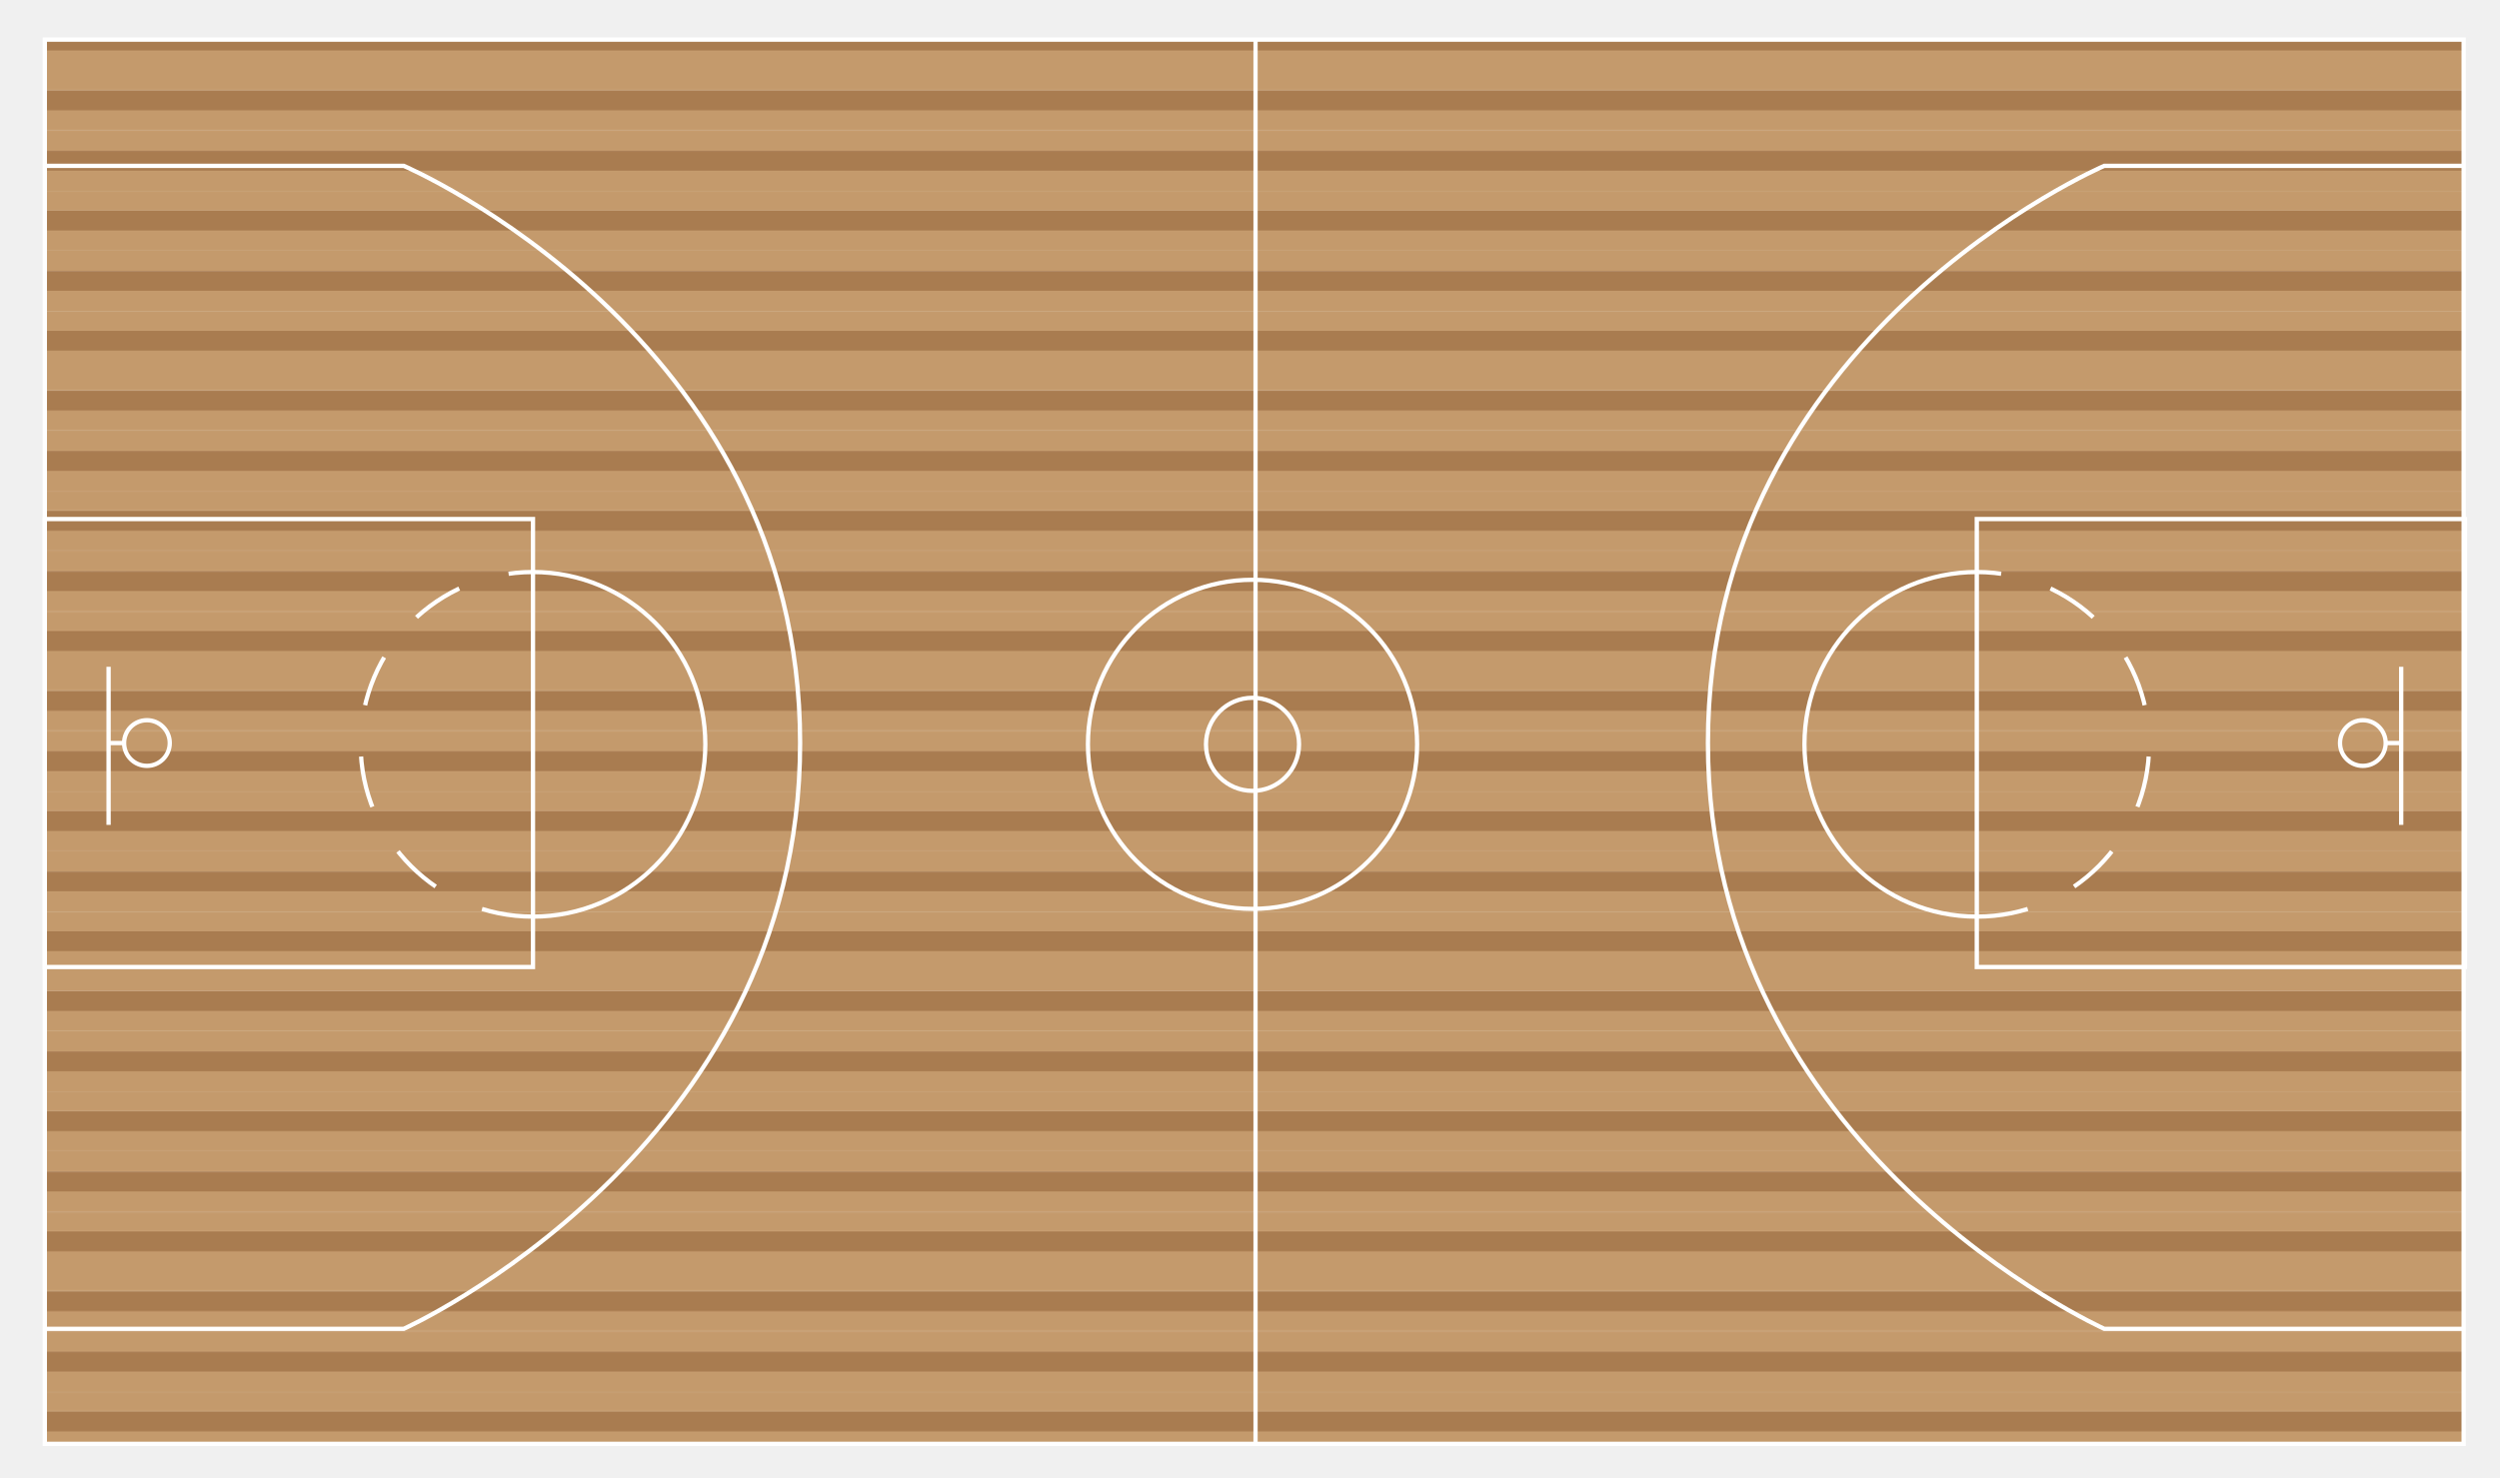
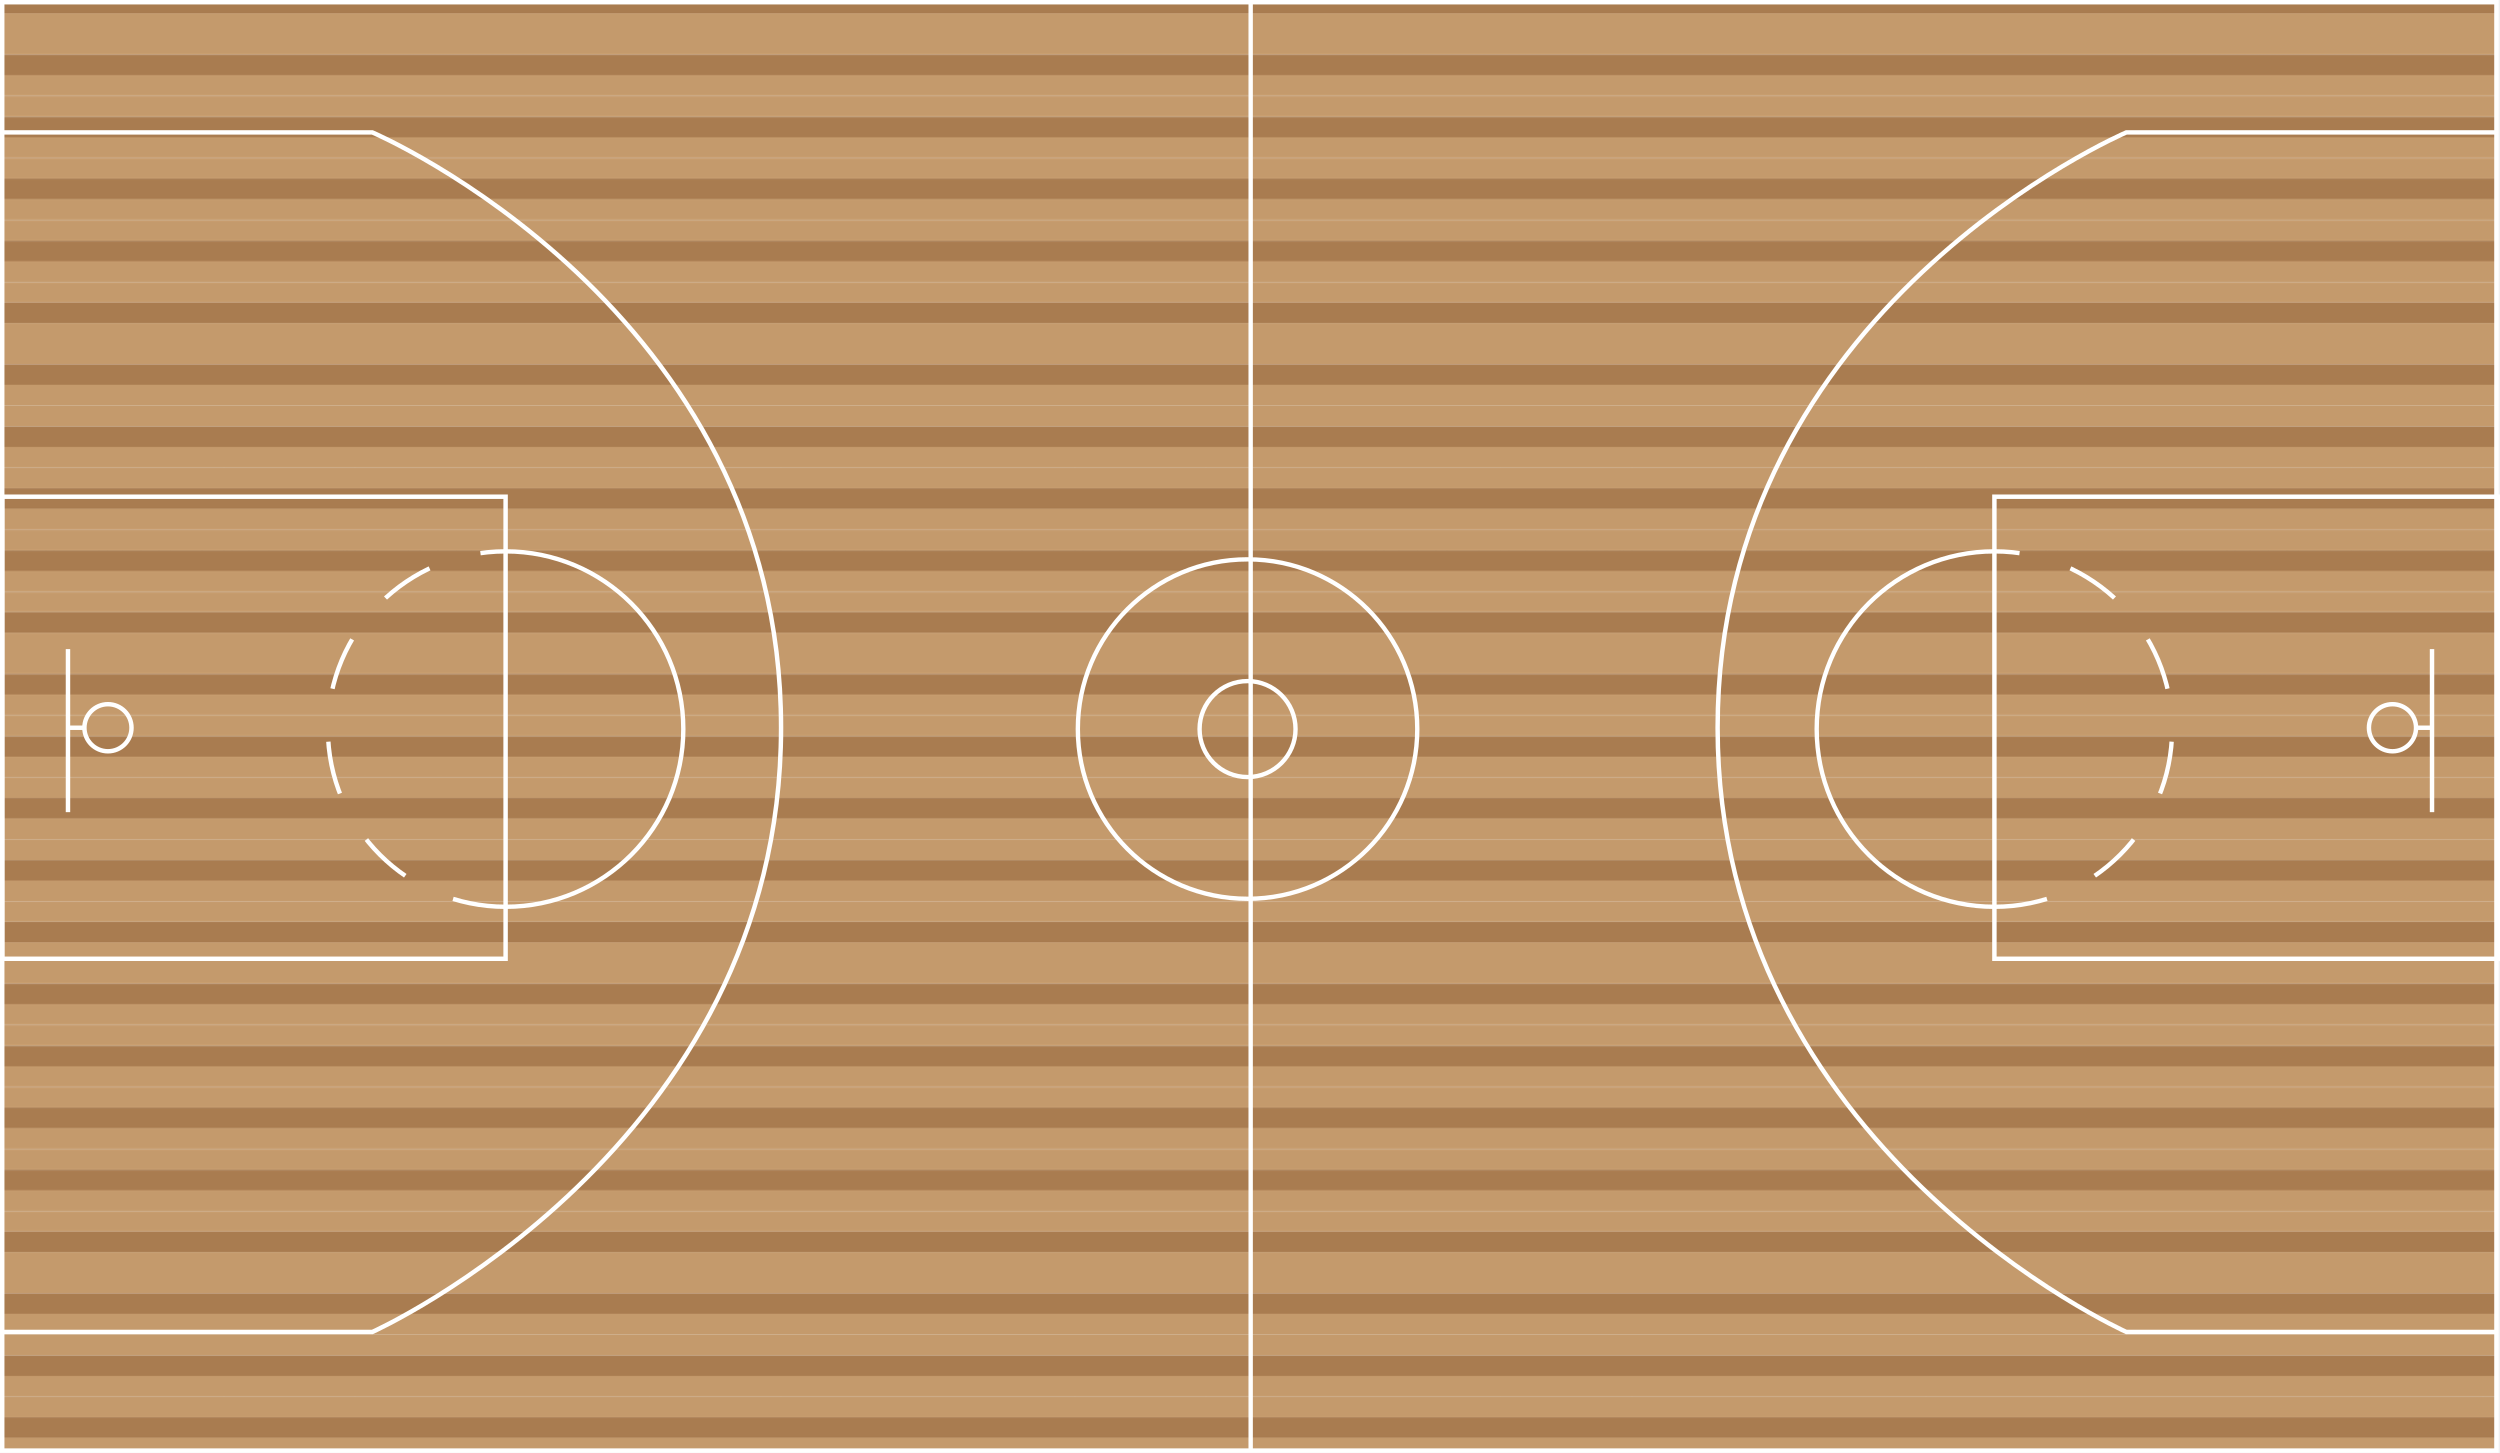
- <svg xmlns="http://www.w3.org/2000/svg" version="1.1" id="Layer_1" x="0px" y="0px" viewBox="0 0 580 343" style="enable-background:new 0 0 580 343;" xml:space="preserve">
+ <svg xmlns="http://www.w3.org/2000/svg" version="1.1" id="Layer_1" x="0px" y="0px" viewBox="0 0 562.7 327" style="enable-background:new 0 0 562.7 327;" xml:space="preserve">
  <style type="text/css">
	.st0{fill:none;}
	.st1{fill:#C49A6C;}
	.st2{fill:#A97C50;}
	.st3{fill:url(#New_Pattern);stroke:#FFFFFF;stroke-miterlimit:10;}
	.st4{fill:none;stroke:#FFFFFF;stroke-miterlimit:10;}
	.st5{fill:none;stroke:#FFFFFF;stroke-width:0.985;stroke-miterlimit:10;}
	.st6{fill:none;stroke:#FFFFFF;stroke-width:0.985;stroke-miterlimit:10;stroke-dasharray:12;}
</style>
-   <pattern x="-77" y="-123" width="92.5" height="69.7" patternUnits="userSpaceOnUse" id="New_Pattern" viewBox="0 -69.7 92.5 69.7" style="overflow:visible;">
+   <pattern x="-86.9" y="-131.7" width="92.5" height="69.7" patternUnits="userSpaceOnUse" id="New_Pattern" viewBox="0 -69.7 92.5 69.7" style="overflow:visible;">
    <g>
      <polygon class="st0" points="0,-69.7 92.5,-69.7 92.5,0 0,0   " />
      <g>
        <polygon class="st1" points="92.5,-9.3 0,-9.3 0,-13.9 92.5,-13.9    " />
        <polygon class="st2" points="92.5,-4.6 0,-4.6 0,-9.3 92.5,-9.3    " />
        <polygon class="st1" points="92.5,0 0,0 0,-4.7 92.5,-4.7    " />
      </g>
      <g>
        <polygon class="st1" points="92.5,-23.2 0,-23.2 0,-27.9 92.5,-27.9    " />
        <polygon class="st2" points="92.5,-18.5 0,-18.5 0,-23.2 92.5,-23.2    " />
        <polygon class="st1" points="92.5,-13.9 0,-13.9 0,-18.6 92.5,-18.6    " />
      </g>
      <g>
        <polygon class="st1" points="92.5,-37.2 0,-37.2 0,-41.8 92.5,-41.8    " />
        <polygon class="st2" points="92.5,-32.5 0,-32.5 0,-37.2 92.5,-37.2    " />
        <polygon class="st1" points="92.5,-27.9 0,-27.9 0,-32.6 92.5,-32.6    " />
      </g>
      <g>
        <polygon class="st1" points="92.5,-51.1 0,-51.1 0,-55.8 92.5,-55.8    " />
        <polygon class="st2" points="92.5,-46.4 0,-46.4 0,-51.1 92.5,-51.1    " />
        <polygon class="st1" points="92.5,-41.8 0,-41.8 0,-46.5 92.5,-46.5    " />
      </g>
      <g>
        <polygon class="st1" points="92.5,-65.1 0,-65.1 0,-69.7 92.5,-69.7    " />
        <polygon class="st2" points="92.5,-60.4 0,-60.4 0,-65.1 92.5,-65.1    " />
        <polygon class="st1" points="92.5,-55.8 0,-55.8 0,-60.5 92.5,-60.5    " />
      </g>
    </g>
  </pattern>
-   <rect x="10.4" y="9.2" class="st3" width="561.4" height="326" />
-   <path class="st4" d="M10.4,38.5h83.3c0,0,92,39.3,92,134s-92,136-92,136H10.4" />
-   <path class="st4" d="M571.7,38.5h-83.3c0,0-92,39.3-92,134s92,136,92,136h83.3" />
-   <rect x="10.4" y="120.5" class="st4" width="113.3" height="104" />
-   <line class="st4" x1="25.2" y1="154.8" x2="25.2" y2="191.5" />
-   <line class="st4" x1="29" y1="172.5" x2="25.2" y2="172.5" />
-   <circle class="st4" cx="34.1" cy="172.5" r="5.3" />
-   <path class="st5" d="M123.7,132.8c22.1,0,40,17.9,40,40s-17.9,40-40,40" />
-   <path class="st6" d="M123.7,212.8c-22.1,0-40-17.9-40-40s17.9-40,40-40" />
-   <rect x="458.8" y="120.5" class="st4" width="113.3" height="104" />
-   <line class="st4" x1="557.3" y1="154.8" x2="557.3" y2="191.5" />
-   <line class="st4" x1="553.5" y1="172.5" x2="557.3" y2="172.5" />
-   <circle class="st4" cx="548.4" cy="172.5" r="5.3" />
-   <path class="st5" d="M458.8,132.8c-22.1,0-40,17.9-40,40s17.9,40,40,40" />
-   <path class="st6" d="M458.8,212.8c22.1,0,40-17.9,40-40s-17.9-40-40-40" />
-   <line class="st5" x1="291.4" y1="335.2" x2="291.4" y2="9.2" />
-   <circle class="st5" cx="290.7" cy="172.8" r="10.8" />
-   <circle class="st5" cx="290.7" cy="172.8" r="38.2" />
+   <rect x="0.5" y="0.5" class="st3" width="561.4" height="326" />
+   <path class="st4" d="M0.5,29.8h83.3c0,0,92,39.3,92,134s-92,136-92,136H0.5" />
+   <path class="st4" d="M561.9,29.8h-83.3c0,0-92,39.3-92,134s92,136,92,136h83.3" />
+   <rect x="0.5" y="111.8" class="st4" width="113.3" height="104" />
+   <line class="st4" x1="15.3" y1="146.1" x2="15.3" y2="182.8" />
+   <line class="st4" x1="19.1" y1="163.8" x2="15.3" y2="163.8" />
+   <circle class="st4" cx="24.3" cy="163.8" r="5.3" />
+   <path class="st5" d="M113.8,124.1c22.1,0,40,17.9,40,40s-17.9,40-40,40" />
+   <path class="st6" d="M113.8,204.1c-22.1,0-40-17.9-40-40s17.9-40,40-40" />
+   <rect x="448.9" y="111.8" class="st4" width="113.3" height="104" />
+   <line class="st4" x1="547.4" y1="146.1" x2="547.4" y2="182.8" />
+   <line class="st4" x1="543.7" y1="163.8" x2="547.4" y2="163.8" />
+   <circle class="st4" cx="538.5" cy="163.8" r="5.3" />
+   <path class="st5" d="M448.9,124.1c-22.1,0-40,17.9-40,40s17.9,40,40,40" />
+   <path class="st6" d="M448.9,204.1c22.1,0,40-17.9,40-40s-17.9-40-40-40" />
+   <line class="st5" x1="281.5" y1="326.5" x2="281.5" y2="0.5" />
+   <circle class="st5" cx="280.8" cy="164.1" r="10.8" />
+   <circle class="st5" cx="280.8" cy="164.1" r="38.2" />
  <g>
</g>
  <g>
</g>
  <g>
</g>
  <g>
</g>
  <g>
</g>
  <g>
</g>
</svg>
